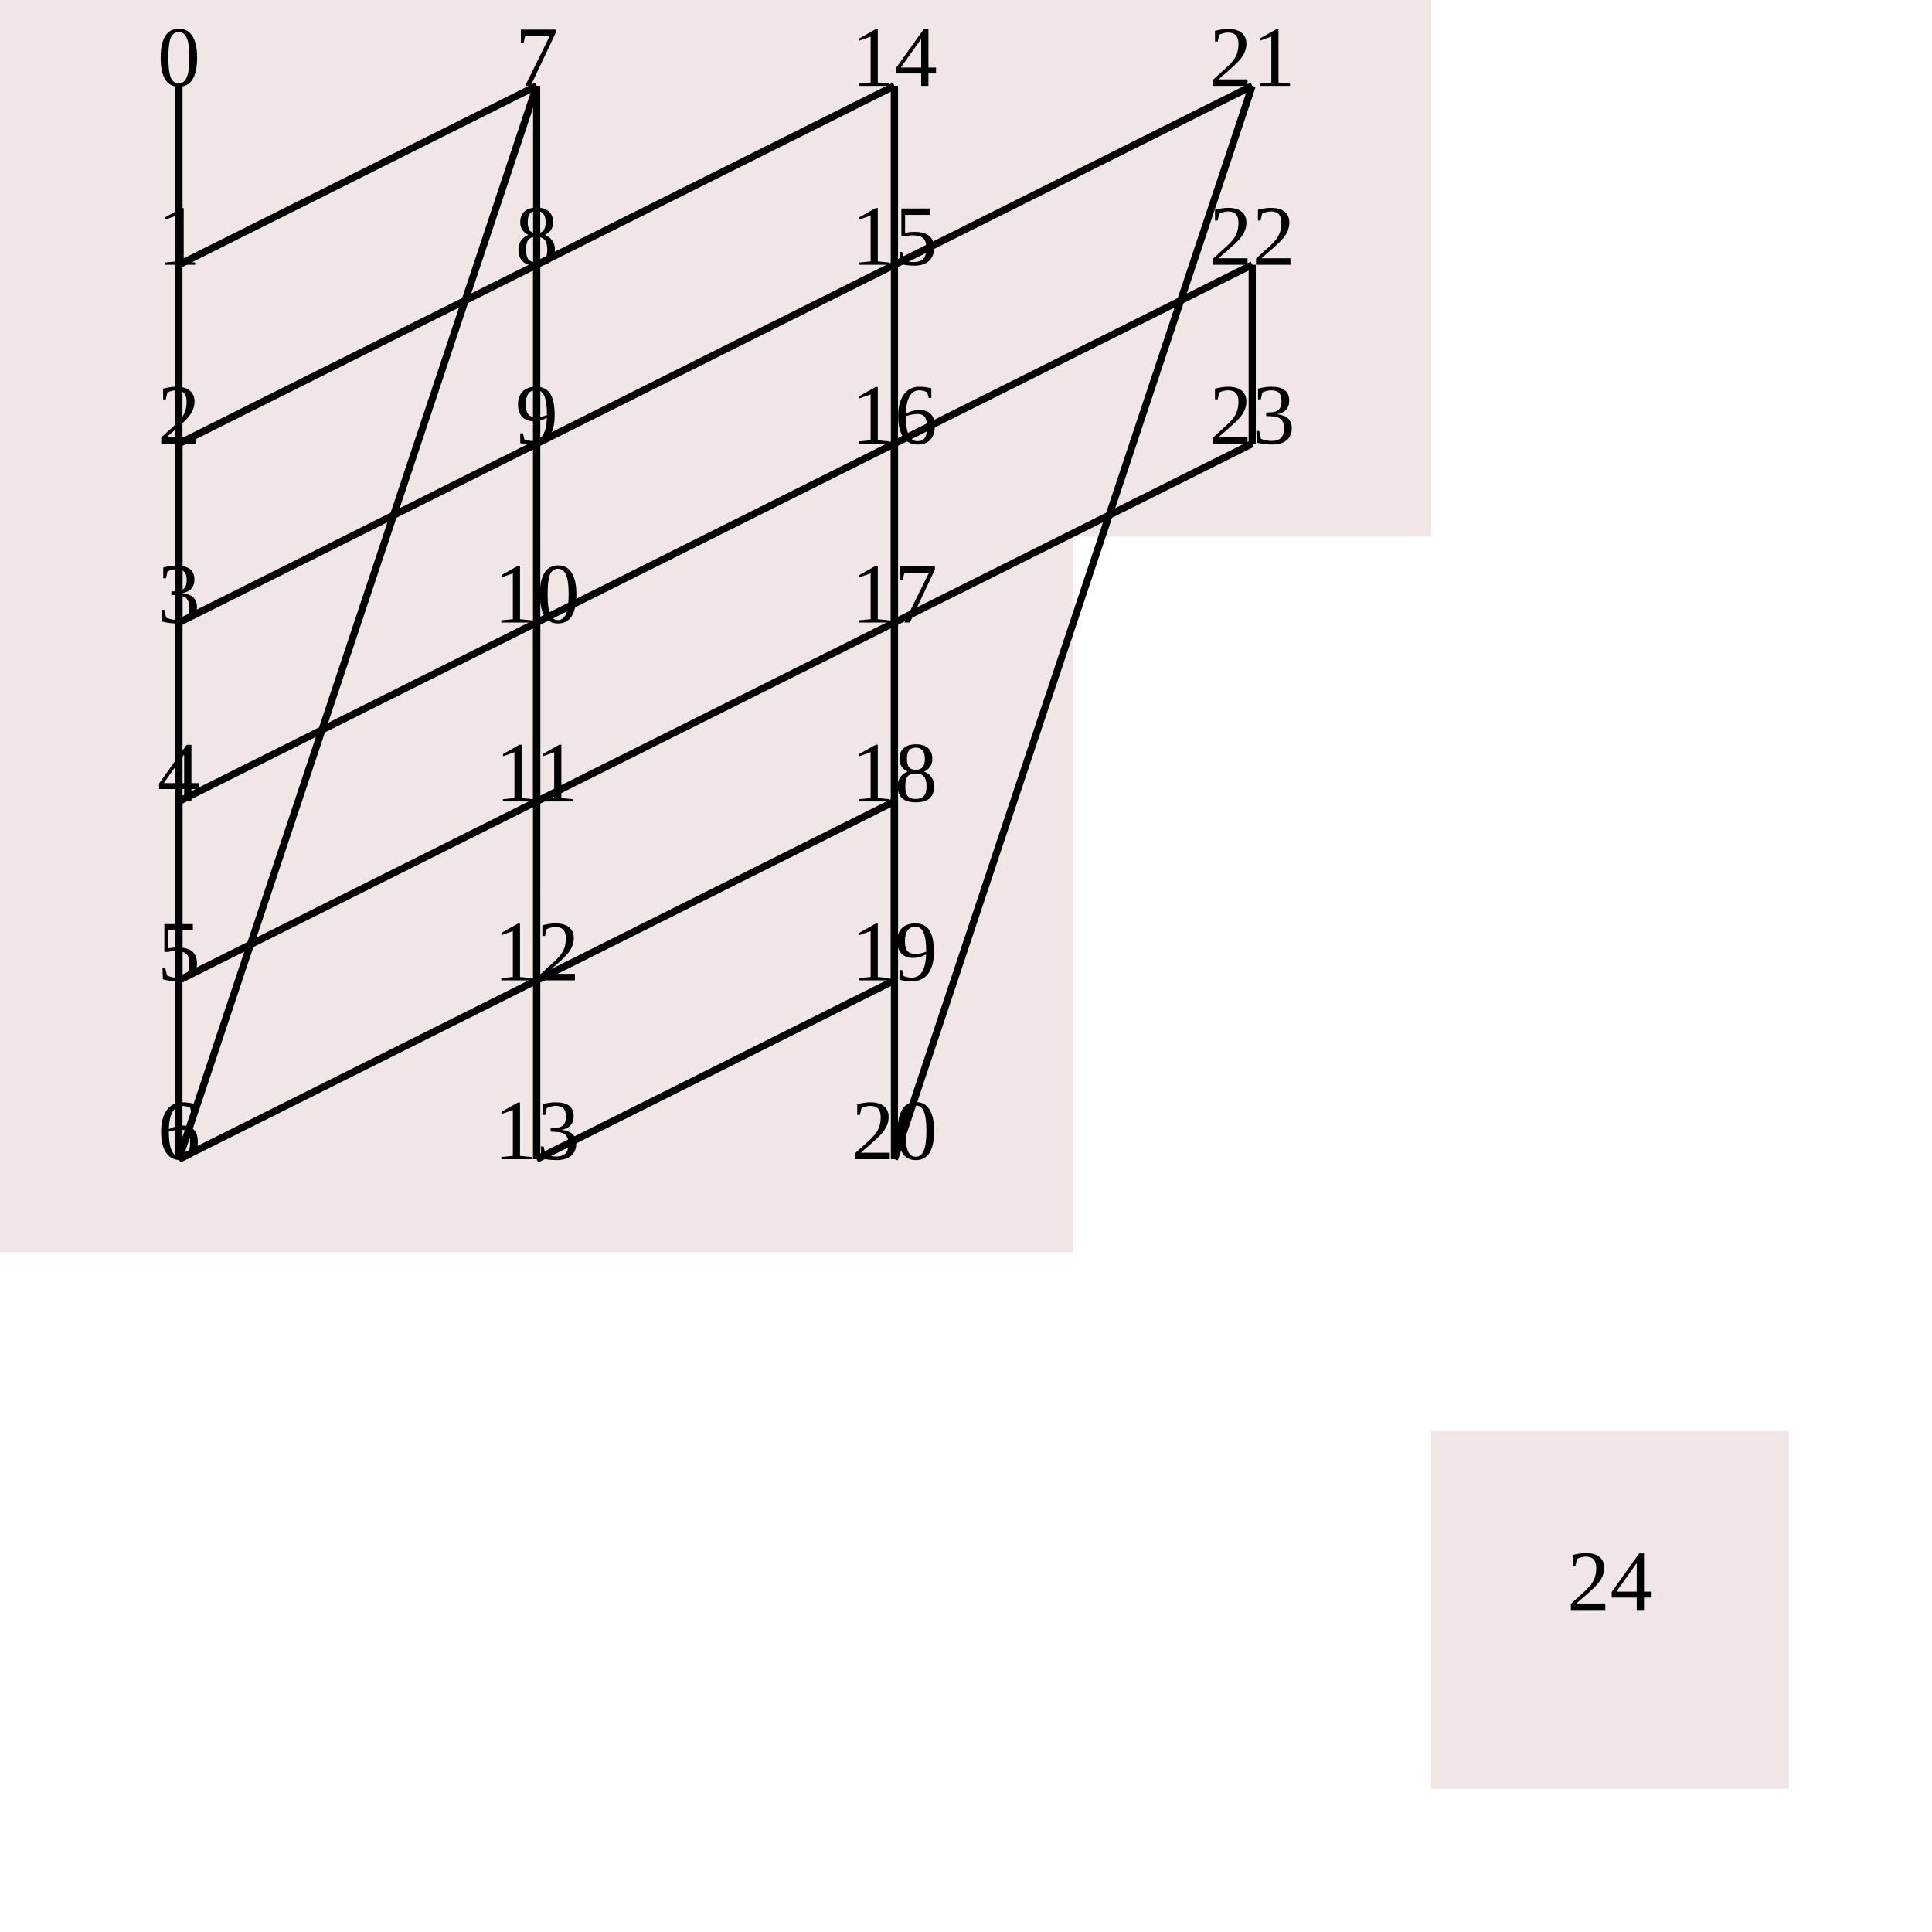
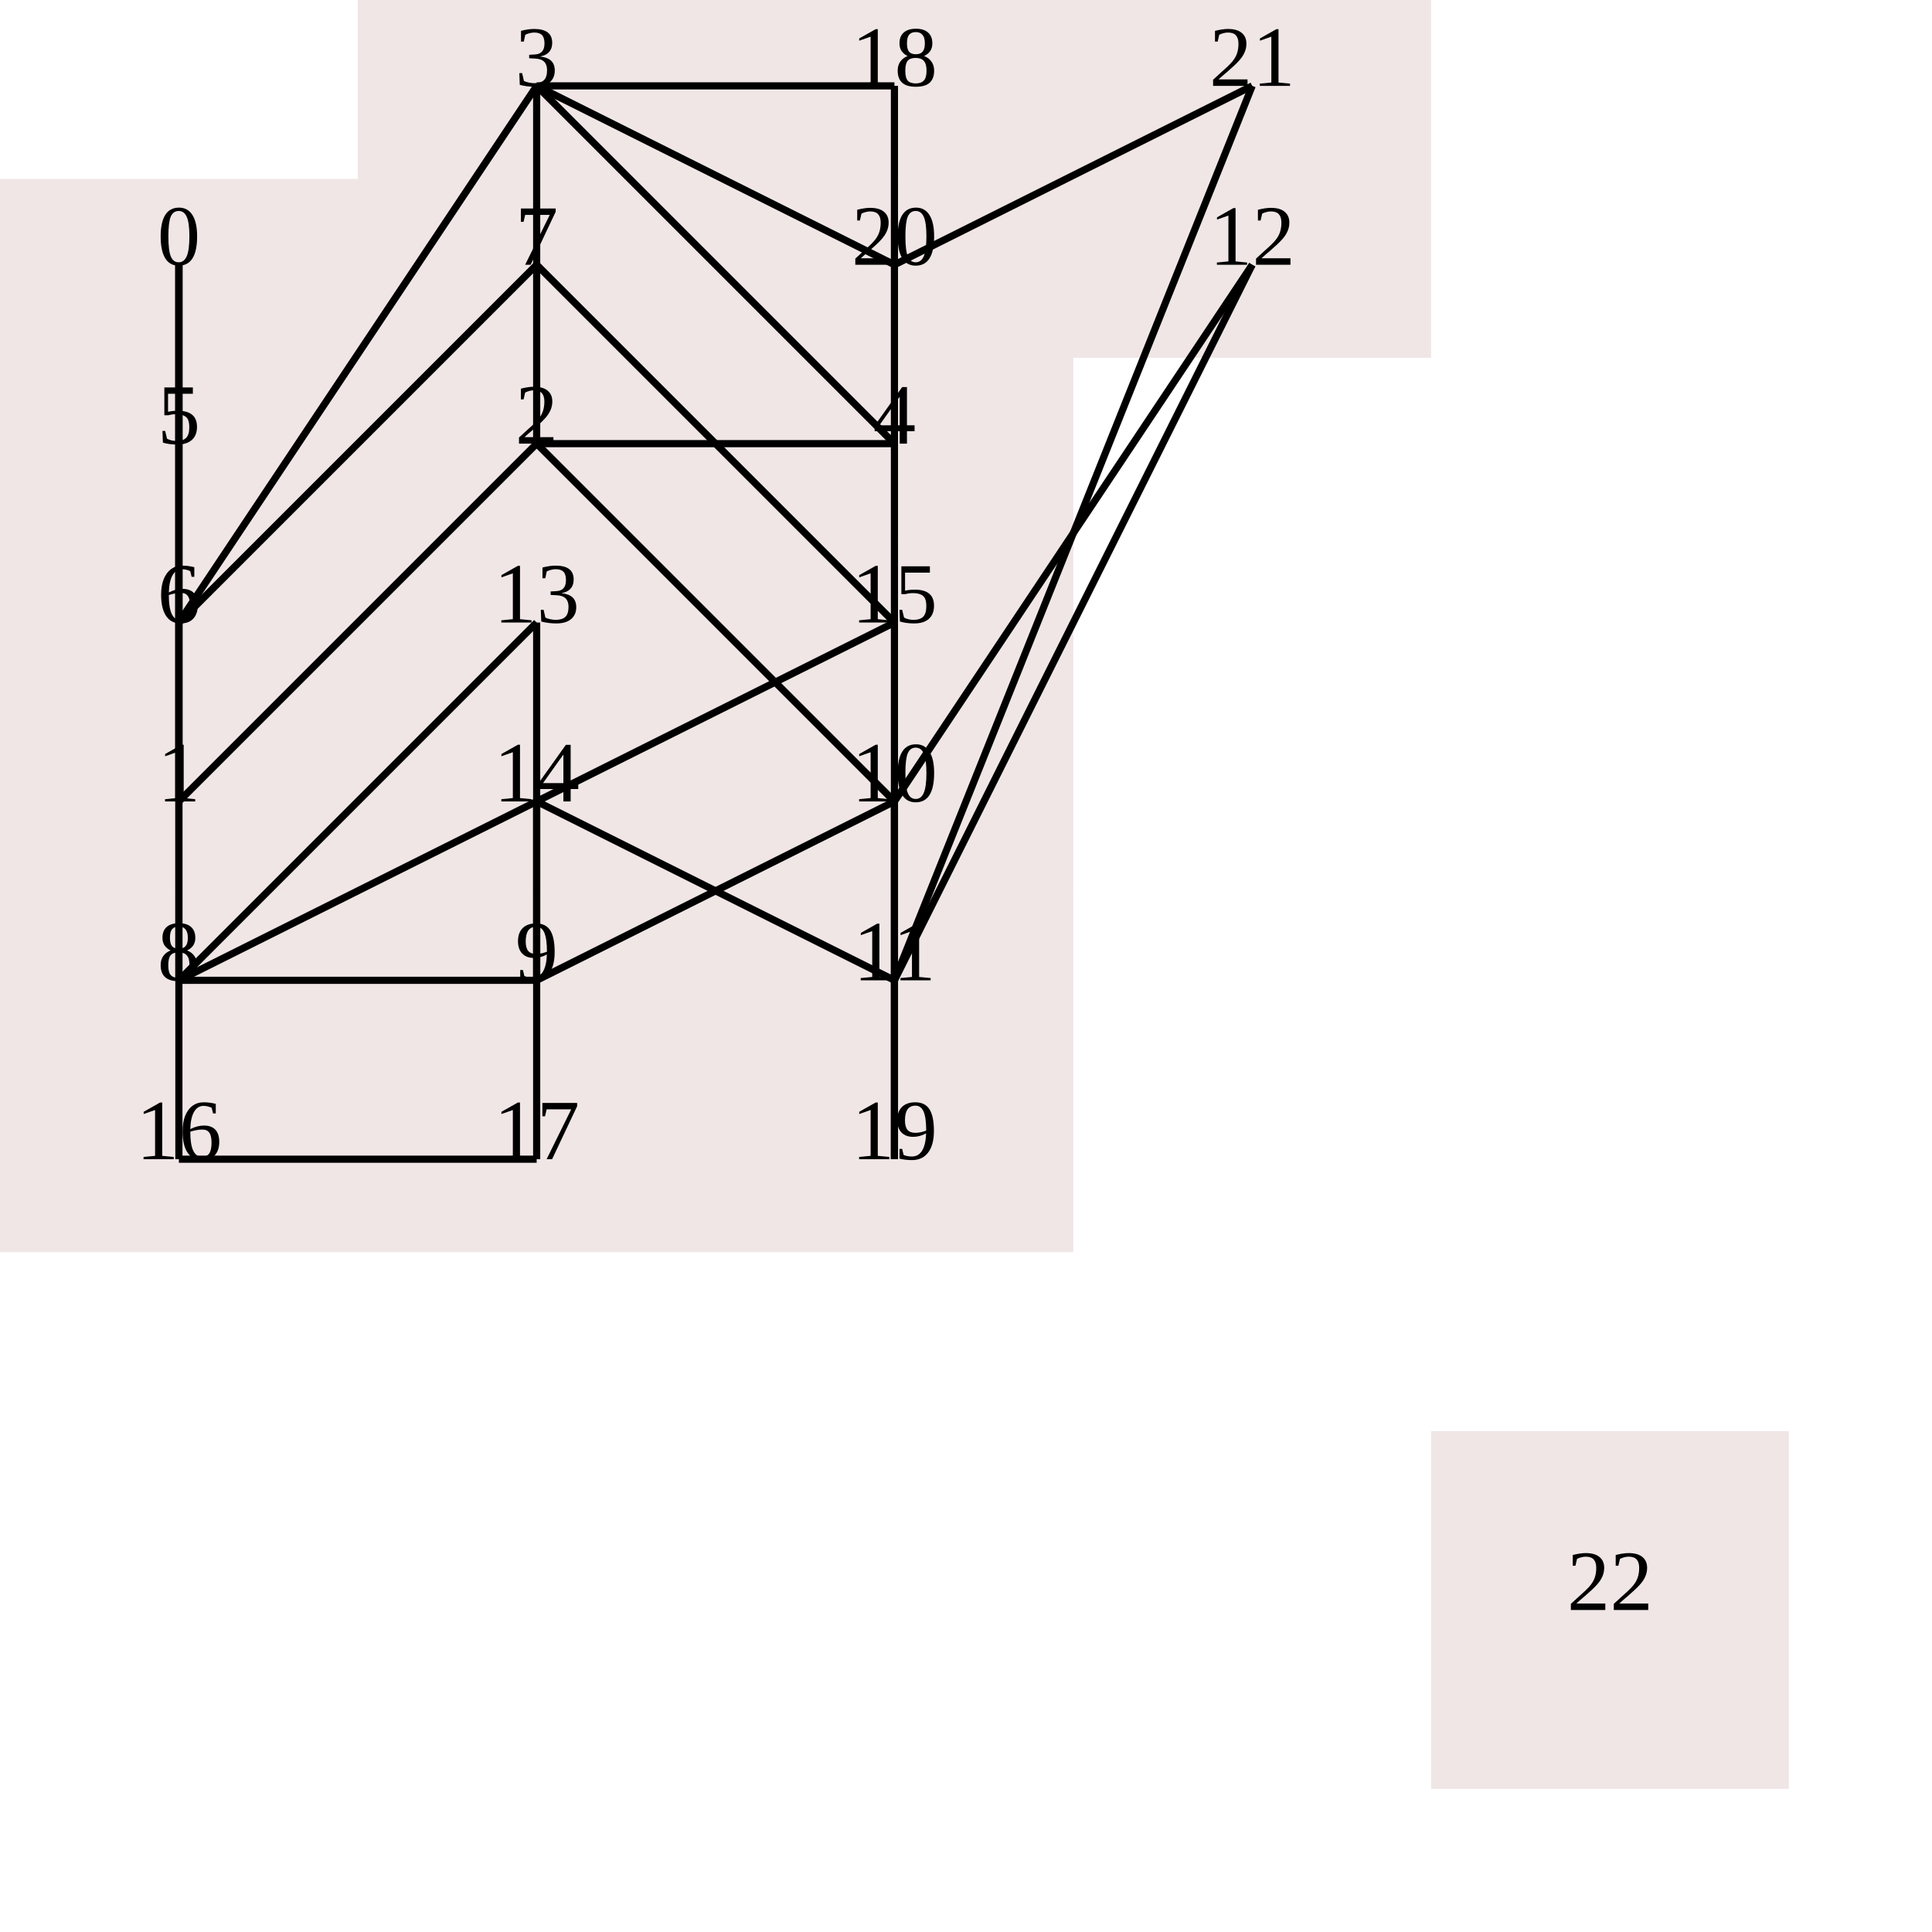
<svg xmlns="http://www.w3.org/2000/svg" width="270" height="270">
  <rect x="0" y="0" width="270" height="270" fill="rgb(255,255,255)" />
  <rect x="0" y="0" width="225" height="225" fill="rgba(255,255,255,1)" />
-   <rect x="0" y="0" width="50" height="25" fill="rgba(100,0,0,0.1)" />
-   <text x="25" y="12" text-anchor="middle" alignment-baseline="middle" fill="black">0</text>
  <rect x="0" y="25" width="50" height="25" fill="rgba(100,0,0,0.1)" />
-   <text x="25" y="37" text-anchor="middle" alignment-baseline="middle" fill="black">1</text>
+   <text x="25" y="37" text-anchor="middle" alignment-baseline="middle" fill="black">0</text>
+   <rect x="0" y="100" width="50" height="25" fill="rgba(100,0,0,0.1)" />
+   <text x="25" y="112" text-anchor="middle" alignment-baseline="middle" fill="black">1</text>
+   <rect x="50" y="50" width="50" height="25" fill="rgba(100,0,0,0.1)" />
+   <text x="75" y="62" text-anchor="middle" alignment-baseline="middle" fill="black">2</text>
+   <rect x="50" y="0" width="50" height="25" fill="rgba(100,0,0,0.1)" />
+   <text x="75" y="12" text-anchor="middle" alignment-baseline="middle" fill="black">3</text>
+   <rect x="100" y="50" width="50" height="25" fill="rgba(100,0,0,0.1)" />
+   <text x="125" y="62" text-anchor="middle" alignment-baseline="middle" fill="black">4</text>
  <rect x="0" y="50" width="50" height="25" fill="rgba(100,0,0,0.1)" />
-   <text x="25" y="62" text-anchor="middle" alignment-baseline="middle" fill="black">2</text>
+   <text x="25" y="62" text-anchor="middle" alignment-baseline="middle" fill="black">5</text>
  <rect x="0" y="75" width="50" height="25" fill="rgba(100,0,0,0.1)" />
-   <text x="25" y="87" text-anchor="middle" alignment-baseline="middle" fill="black">3</text>
-   <rect x="0" y="100" width="50" height="25" fill="rgba(100,0,0,0.1)" />
-   <text x="25" y="112" text-anchor="middle" alignment-baseline="middle" fill="black">4</text>
+   <text x="25" y="87" text-anchor="middle" alignment-baseline="middle" fill="black">6</text>
+   <rect x="50" y="25" width="50" height="25" fill="rgba(100,0,0,0.1)" />
+   <text x="75" y="37" text-anchor="middle" alignment-baseline="middle" fill="black">7</text>
  <rect x="0" y="125" width="50" height="25" fill="rgba(100,0,0,0.1)" />
-   <text x="25" y="137" text-anchor="middle" alignment-baseline="middle" fill="black">5</text>
+   <text x="25" y="137" text-anchor="middle" alignment-baseline="middle" fill="black">8</text>
+   <rect x="50" y="125" width="50" height="25" fill="rgba(100,0,0,0.1)" />
+   <text x="75" y="137" text-anchor="middle" alignment-baseline="middle" fill="black">9</text>
+   <rect x="100" y="100" width="50" height="25" fill="rgba(100,0,0,0.1)" />
+   <text x="125" y="112" text-anchor="middle" alignment-baseline="middle" fill="black">10</text>
+   <rect x="100" y="125" width="50" height="25" fill="rgba(100,0,0,0.1)" />
+   <text x="125" y="137" text-anchor="middle" alignment-baseline="middle" fill="black">11</text>
+   <rect x="150" y="25" width="50" height="25" fill="rgba(100,0,0,0.1)" />
+   <text x="175" y="37" text-anchor="middle" alignment-baseline="middle" fill="black">12</text>
+   <rect x="50" y="75" width="50" height="25" fill="rgba(100,0,0,0.1)" />
+   <text x="75" y="87" text-anchor="middle" alignment-baseline="middle" fill="black">13</text>
+   <rect x="50" y="100" width="50" height="25" fill="rgba(100,0,0,0.1)" />
+   <text x="75" y="112" text-anchor="middle" alignment-baseline="middle" fill="black">14</text>
+   <rect x="100" y="75" width="50" height="25" fill="rgba(100,0,0,0.1)" />
+   <text x="125" y="87" text-anchor="middle" alignment-baseline="middle" fill="black">15</text>
  <rect x="0" y="150" width="50" height="25" fill="rgba(100,0,0,0.1)" />
-   <text x="25" y="162" text-anchor="middle" alignment-baseline="middle" fill="black">6</text>
-   <rect x="50" y="0" width="50" height="25" fill="rgba(100,0,0,0.1)" />
-   <text x="75" y="12" text-anchor="middle" alignment-baseline="middle" fill="black">7</text>
-   <rect x="50" y="25" width="50" height="25" fill="rgba(100,0,0,0.1)" />
-   <text x="75" y="37" text-anchor="middle" alignment-baseline="middle" fill="black">8</text>
-   <rect x="50" y="50" width="50" height="25" fill="rgba(100,0,0,0.1)" />
-   <text x="75" y="62" text-anchor="middle" alignment-baseline="middle" fill="black">9</text>
-   <rect x="50" y="75" width="50" height="25" fill="rgba(100,0,0,0.1)" />
-   <text x="75" y="87" text-anchor="middle" alignment-baseline="middle" fill="black">10</text>
-   <rect x="50" y="100" width="50" height="25" fill="rgba(100,0,0,0.1)" />
-   <text x="75" y="112" text-anchor="middle" alignment-baseline="middle" fill="black">11</text>
-   <rect x="50" y="125" width="50" height="25" fill="rgba(100,0,0,0.1)" />
-   <text x="75" y="137" text-anchor="middle" alignment-baseline="middle" fill="black">12</text>
+   <text x="25" y="162" text-anchor="middle" alignment-baseline="middle" fill="black">16</text>
  <rect x="50" y="150" width="50" height="25" fill="rgba(100,0,0,0.1)" />
-   <text x="75" y="162" text-anchor="middle" alignment-baseline="middle" fill="black">13</text>
+   <text x="75" y="162" text-anchor="middle" alignment-baseline="middle" fill="black">17</text>
  <rect x="100" y="0" width="50" height="25" fill="rgba(100,0,0,0.1)" />
-   <text x="125" y="12" text-anchor="middle" alignment-baseline="middle" fill="black">14</text>
+   <text x="125" y="12" text-anchor="middle" alignment-baseline="middle" fill="black">18</text>
+   <rect x="100" y="150" width="50" height="25" fill="rgba(100,0,0,0.1)" />
+   <text x="125" y="162" text-anchor="middle" alignment-baseline="middle" fill="black">19</text>
  <rect x="100" y="25" width="50" height="25" fill="rgba(100,0,0,0.1)" />
-   <text x="125" y="37" text-anchor="middle" alignment-baseline="middle" fill="black">15</text>
-   <rect x="100" y="50" width="50" height="25" fill="rgba(100,0,0,0.1)" />
-   <text x="125" y="62" text-anchor="middle" alignment-baseline="middle" fill="black">16</text>
-   <rect x="100" y="75" width="50" height="25" fill="rgba(100,0,0,0.1)" />
-   <text x="125" y="87" text-anchor="middle" alignment-baseline="middle" fill="black">17</text>
-   <rect x="100" y="100" width="50" height="25" fill="rgba(100,0,0,0.1)" />
-   <text x="125" y="112" text-anchor="middle" alignment-baseline="middle" fill="black">18</text>
-   <rect x="100" y="125" width="50" height="25" fill="rgba(100,0,0,0.1)" />
-   <text x="125" y="137" text-anchor="middle" alignment-baseline="middle" fill="black">19</text>
-   <rect x="100" y="150" width="50" height="25" fill="rgba(100,0,0,0.1)" />
-   <text x="125" y="162" text-anchor="middle" alignment-baseline="middle" fill="black">20</text>
+   <text x="125" y="37" text-anchor="middle" alignment-baseline="middle" fill="black">20</text>
  <rect x="150" y="0" width="50" height="25" fill="rgba(100,0,0,0.1)" />
  <text x="175" y="12" text-anchor="middle" alignment-baseline="middle" fill="black">21</text>
-   <rect x="150" y="25" width="50" height="25" fill="rgba(100,0,0,0.1)" />
-   <text x="175" y="37" text-anchor="middle" alignment-baseline="middle" fill="black">22</text>
-   <rect x="150" y="50" width="50" height="25" fill="rgba(100,0,0,0.1)" />
-   <text x="175" y="62" text-anchor="middle" alignment-baseline="middle" fill="black">23</text>
  <rect x="200" y="200" width="50" height="50" fill="rgba(100,0,0,0.1)" />
-   <text x="225" y="225" text-anchor="middle" alignment-baseline="middle" fill="black">24</text>
-   <line x1="25" y1="12" x2="25" y2="162" stroke="black" stroke-width="1" />
-   <line x1="25" y1="12" x2="25" y2="37" stroke="black" stroke-width="1" />
-   <line x1="25" y1="37" x2="75" y2="12" stroke="black" stroke-width="1" />
-   <line x1="25" y1="62" x2="75" y2="37" stroke="black" stroke-width="1" />
-   <line x1="25" y1="62" x2="25" y2="87" stroke="black" stroke-width="1" />
-   <line x1="25" y1="62" x2="25" y2="137" stroke="black" stroke-width="1" />
-   <line x1="25" y1="87" x2="75" y2="62" stroke="black" stroke-width="1" />
-   <line x1="25" y1="112" x2="75" y2="87" stroke="black" stroke-width="1" />
-   <line x1="25" y1="112" x2="25" y2="137" stroke="black" stroke-width="1" />
+   <text x="225" y="225" text-anchor="middle" alignment-baseline="middle" fill="black">22</text>
+   <line x1="25" y1="37" x2="25" y2="62" stroke="black" stroke-width="1" />
+   <line x1="25" y1="37" x2="25" y2="87" stroke="black" stroke-width="1" />
+   <line x1="25" y1="37" x2="25" y2="112" stroke="black" stroke-width="1" />
+   <line x1="25" y1="37" x2="25" y2="137" stroke="black" stroke-width="1" />
+   <line x1="25" y1="112" x2="25" y2="62" stroke="black" stroke-width="1" />
+   <line x1="25" y1="112" x2="75" y2="62" stroke="black" stroke-width="1" />
+   <line x1="75" y1="62" x2="125" y2="112" stroke="black" stroke-width="1" />
+   <line x1="75" y1="62" x2="75" y2="12" stroke="black" stroke-width="1" />
+   <line x1="75" y1="62" x2="125" y2="62" stroke="black" stroke-width="1" />
+   <line x1="75" y1="12" x2="25" y2="87" stroke="black" stroke-width="1" />
+   <line x1="75" y1="12" x2="125" y2="12" stroke="black" stroke-width="1" />
+   <line x1="75" y1="12" x2="125" y2="37" stroke="black" stroke-width="1" />
+   <line x1="75" y1="12" x2="125" y2="62" stroke="black" stroke-width="1" />
+   <line x1="25" y1="87" x2="25" y2="162" stroke="black" stroke-width="1" />
+   <line x1="25" y1="87" x2="75" y2="37" stroke="black" stroke-width="1" />
+   <line x1="75" y1="37" x2="125" y2="87" stroke="black" stroke-width="1" />
+   <line x1="25" y1="137" x2="75" y2="87" stroke="black" stroke-width="1" />
  <line x1="25" y1="137" x2="75" y2="112" stroke="black" stroke-width="1" />
-   <line x1="25" y1="162" x2="75" y2="12" stroke="black" stroke-width="1" />
-   <line x1="25" y1="162" x2="75" y2="137" stroke="black" stroke-width="1" />
-   <line x1="75" y1="12" x2="75" y2="162" stroke="black" stroke-width="1" />
-   <line x1="75" y1="37" x2="75" y2="62" stroke="black" stroke-width="1" />
-   <line x1="75" y1="37" x2="125" y2="12" stroke="black" stroke-width="1" />
-   <line x1="75" y1="62" x2="75" y2="137" stroke="black" stroke-width="1" />
-   <line x1="75" y1="62" x2="125" y2="37" stroke="black" stroke-width="1" />
-   <line x1="75" y1="87" x2="125" y2="62" stroke="black" stroke-width="1" />
-   <line x1="75" y1="87" x2="75" y2="112" stroke="black" stroke-width="1" />
+   <line x1="25" y1="137" x2="75" y2="137" stroke="black" stroke-width="1" />
+   <line x1="75" y1="137" x2="75" y2="87" stroke="black" stroke-width="1" />
+   <line x1="75" y1="137" x2="125" y2="112" stroke="black" stroke-width="1" />
+   <line x1="125" y1="112" x2="125" y2="137" stroke="black" stroke-width="1" />
+   <line x1="125" y1="112" x2="175" y2="37" stroke="black" stroke-width="1" />
+   <line x1="125" y1="137" x2="175" y2="12" stroke="black" stroke-width="1" />
+   <line x1="125" y1="137" x2="125" y2="162" stroke="black" stroke-width="1" />
+   <line x1="125" y1="137" x2="75" y2="112" stroke="black" stroke-width="1" />
+   <line x1="125" y1="137" x2="175" y2="37" stroke="black" stroke-width="1" />
+   <line x1="75" y1="112" x2="75" y2="162" stroke="black" stroke-width="1" />
  <line x1="75" y1="112" x2="125" y2="87" stroke="black" stroke-width="1" />
-   <line x1="75" y1="137" x2="125" y2="112" stroke="black" stroke-width="1" />
-   <line x1="75" y1="137" x2="75" y2="162" stroke="black" stroke-width="1" />
-   <line x1="75" y1="162" x2="125" y2="137" stroke="black" stroke-width="1" />
-   <line x1="125" y1="12" x2="125" y2="37" stroke="black" stroke-width="1" />
+   <line x1="25" y1="162" x2="75" y2="162" stroke="black" stroke-width="1" />
  <line x1="125" y1="12" x2="125" y2="162" stroke="black" stroke-width="1" />
  <line x1="125" y1="37" x2="175" y2="12" stroke="black" stroke-width="1" />
-   <line x1="125" y1="62" x2="125" y2="137" stroke="black" stroke-width="1" />
-   <line x1="125" y1="62" x2="175" y2="37" stroke="black" stroke-width="1" />
-   <line x1="125" y1="62" x2="125" y2="87" stroke="black" stroke-width="1" />
-   <line x1="125" y1="87" x2="175" y2="62" stroke="black" stroke-width="1" />
-   <line x1="125" y1="112" x2="125" y2="137" stroke="black" stroke-width="1" />
-   <line x1="125" y1="162" x2="175" y2="12" stroke="black" stroke-width="1" />
-   <line x1="175" y1="37" x2="175" y2="62" stroke="black" stroke-width="1" />
</svg>
